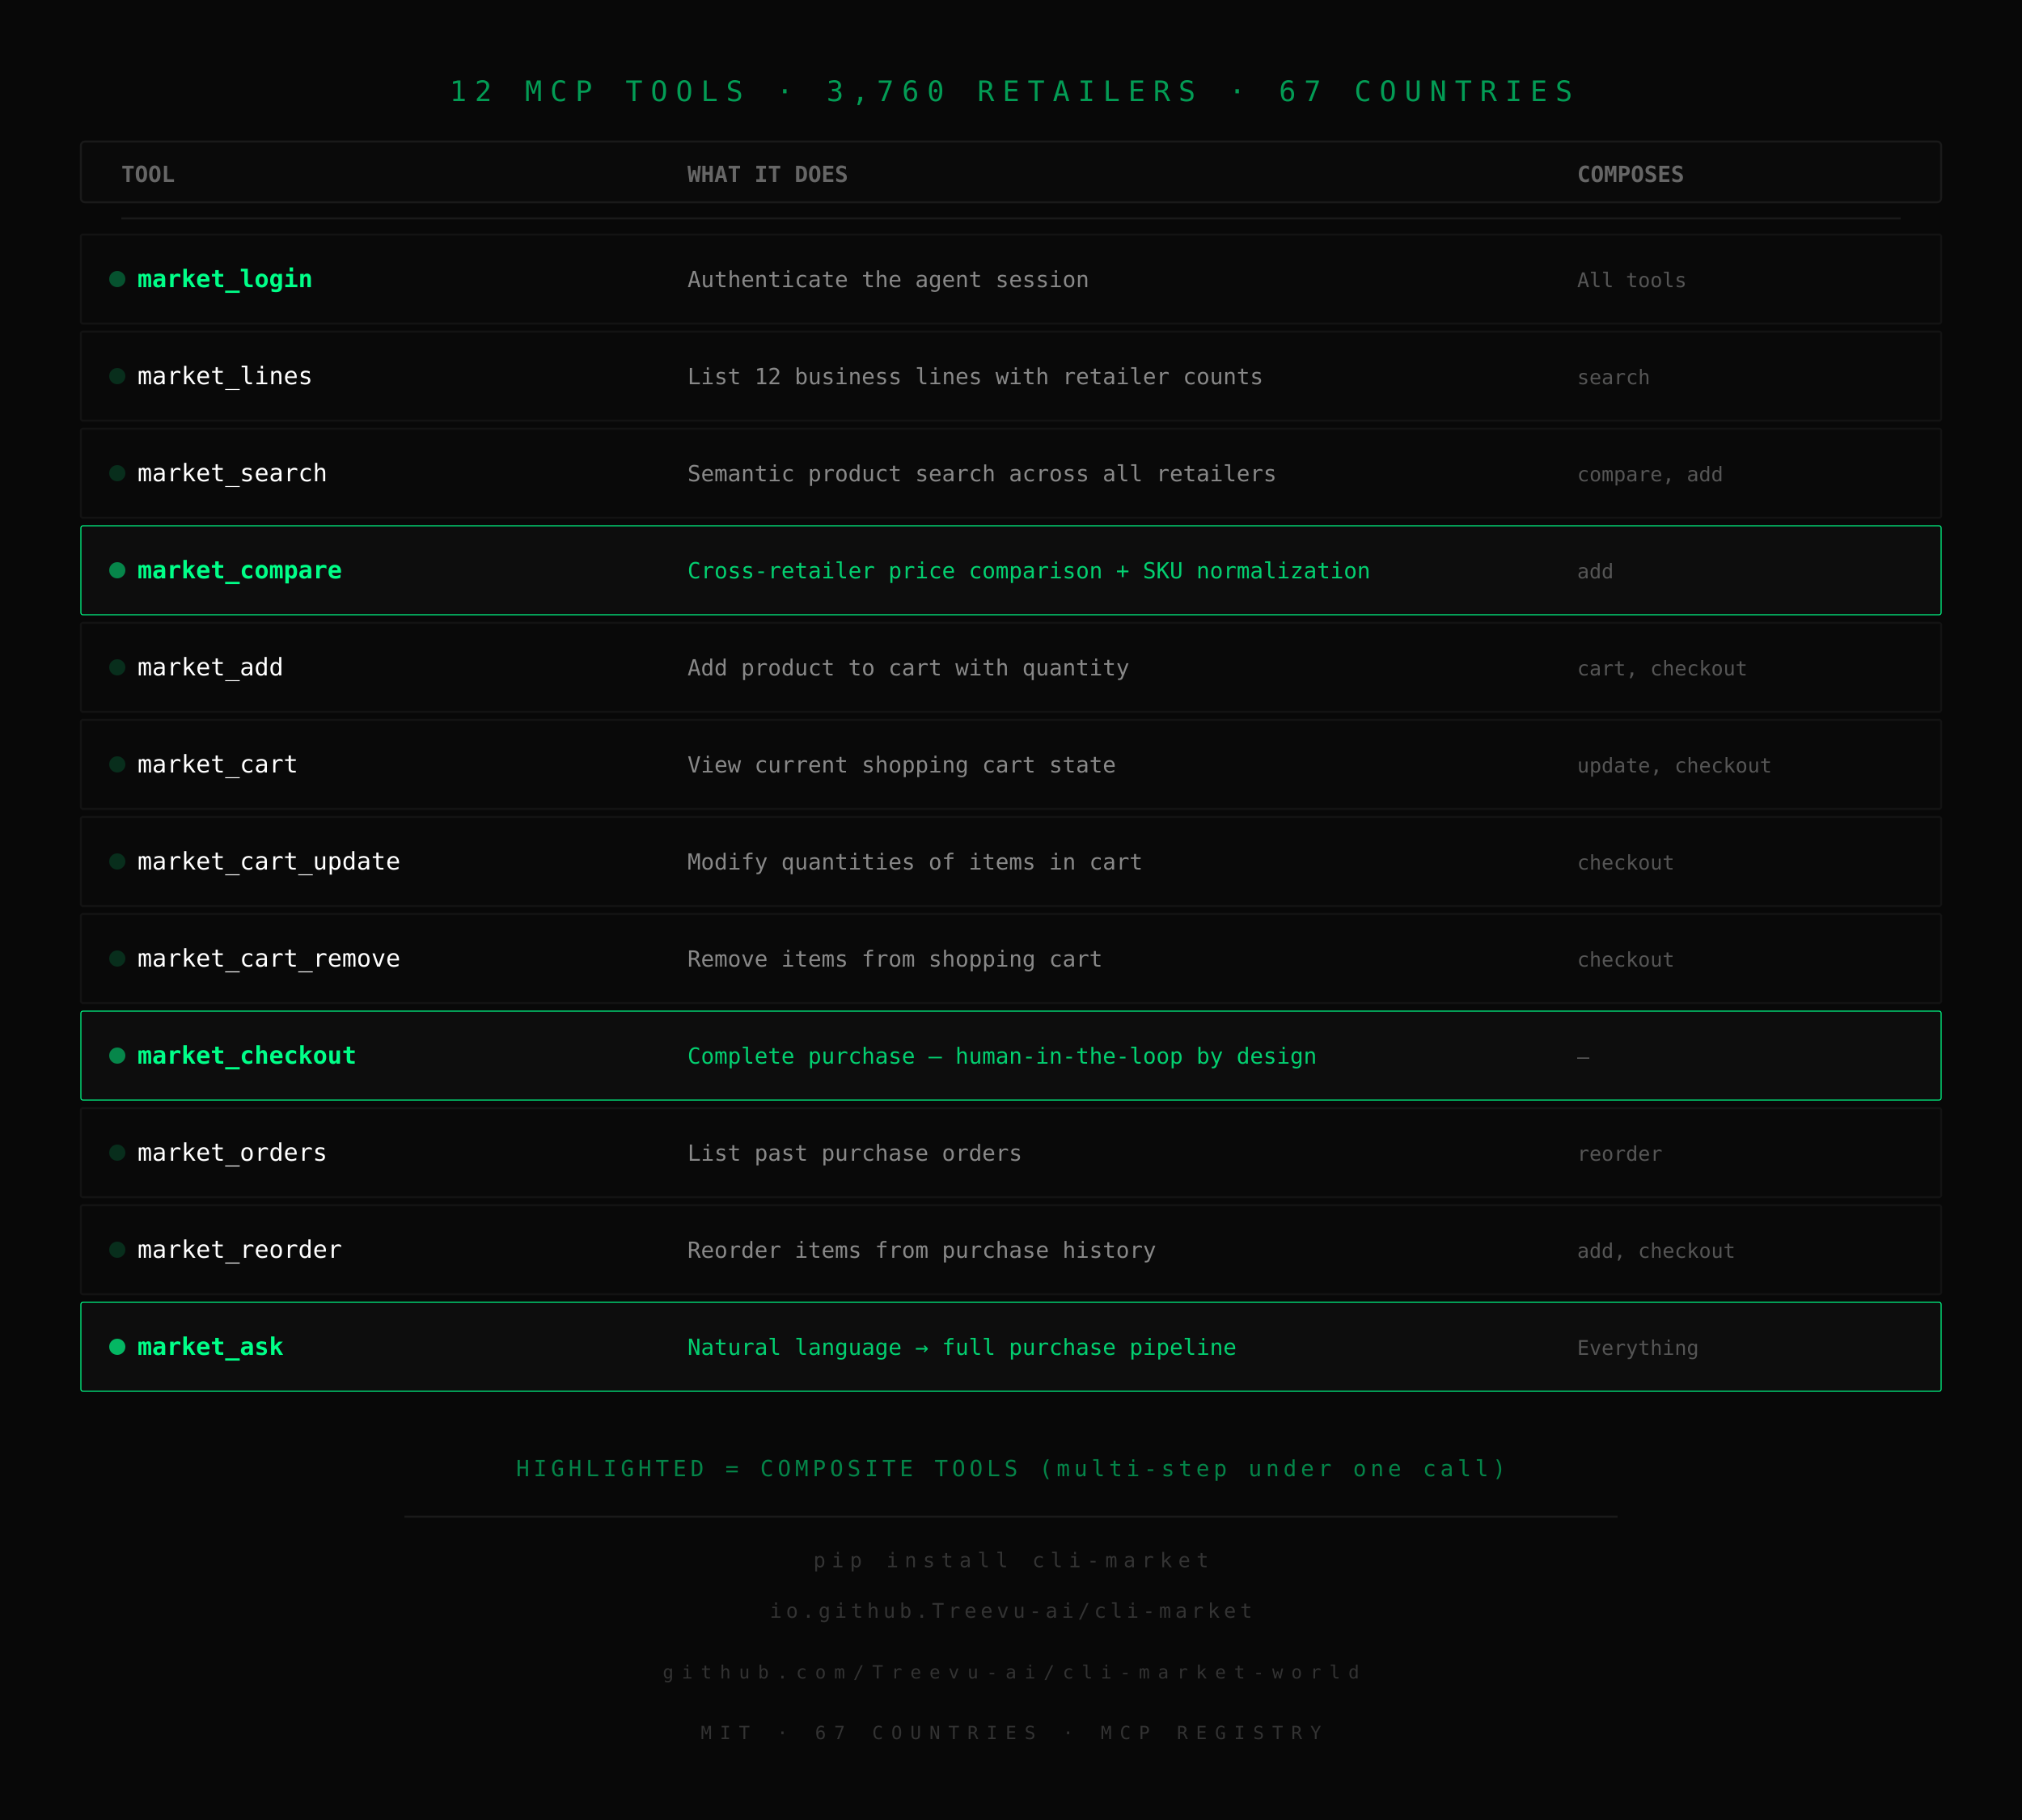
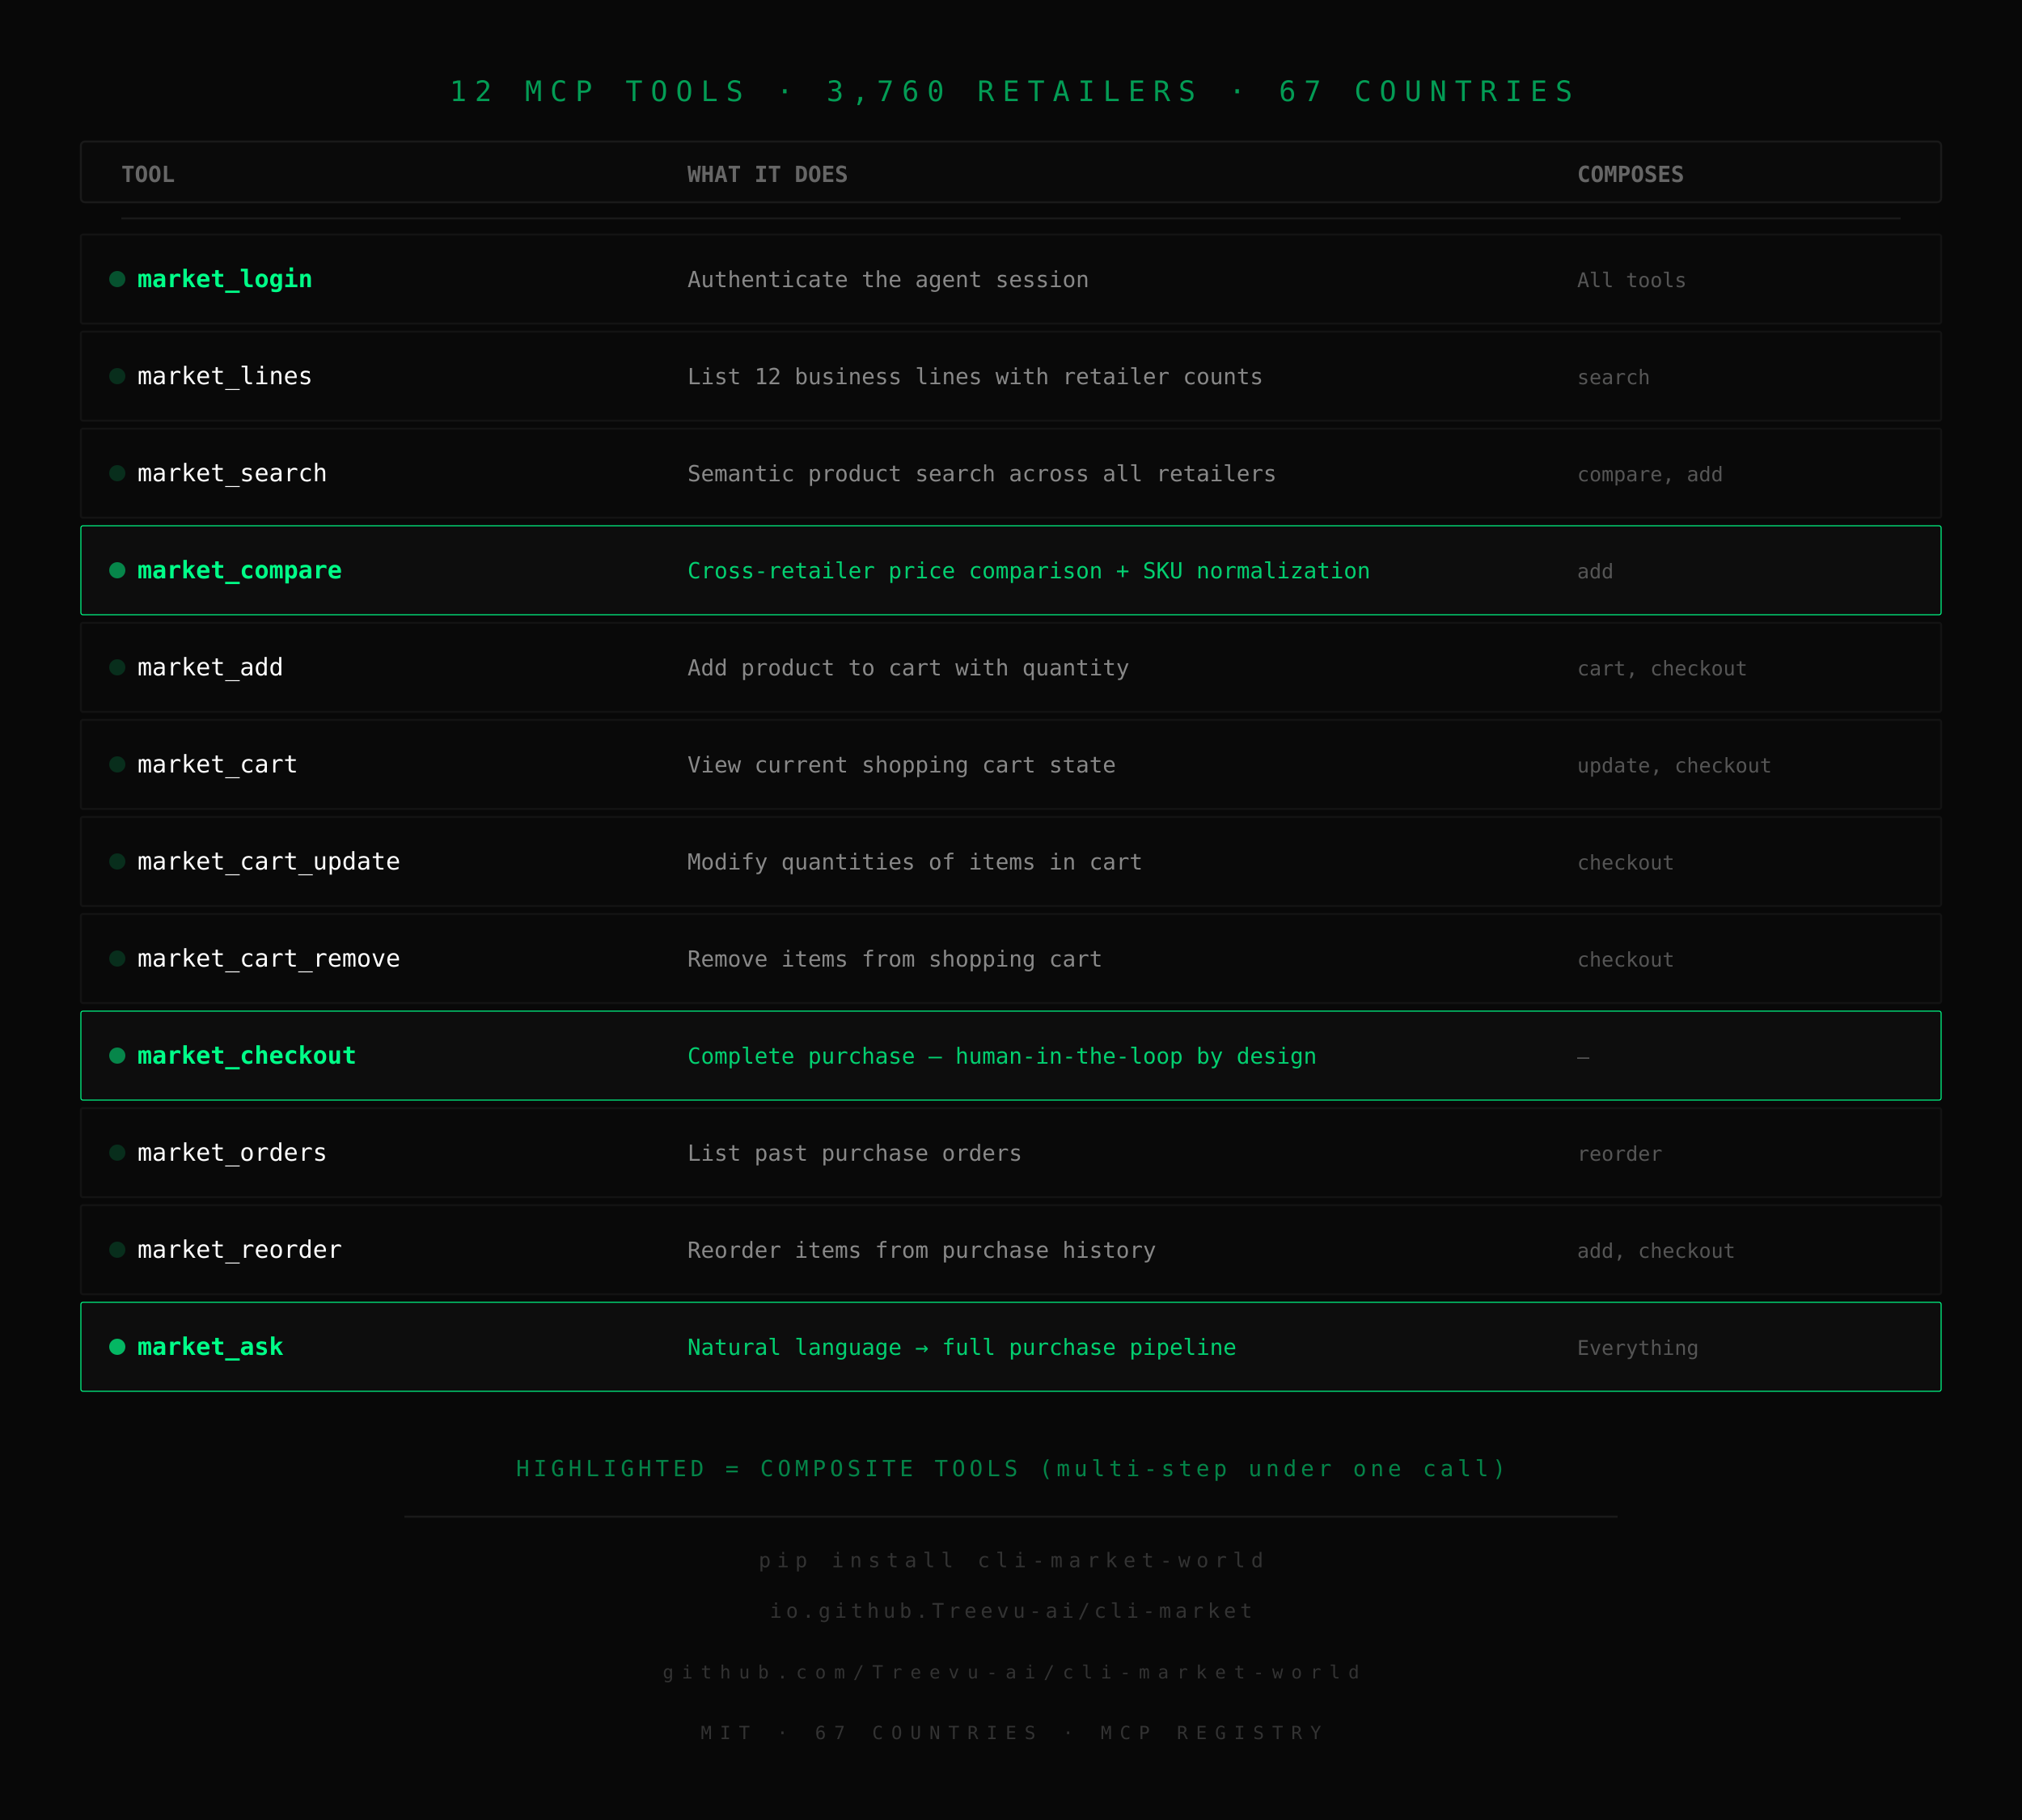
<svg xmlns="http://www.w3.org/2000/svg" viewBox="0 0 1000 900">
  <rect width="1000" height="900" fill="#080808" />
  <text x="500" y="50" text-anchor="middle" font-family="monospace" font-size="14" fill="#00FF88" letter-spacing="4" opacity="0.6">12 MCP TOOLS · 3,760 RETAILERS · 67 COUNTRIES</text>
  <rect x="40" y="70" width="920" height="30" rx="2" fill="#0A0A0A" stroke="#1A1A1A" />
  <text x="60" y="90" font-family="monospace" font-size="11" fill="#666" font-weight="bold">TOOL</text>
  <text x="340" y="90" font-family="monospace" font-size="11" fill="#666" font-weight="bold">WHAT IT DOES</text>
  <text x="780" y="90" font-family="monospace" font-size="11" fill="#666" font-weight="bold">COMPOSES</text>
  <line x1="60" y1="108" x2="940" y2="108" stroke="#1A1A1A" />
  <rect x="40" y="116" width="920" height="44" rx="1" fill="#0A0A0A" stroke="#1A1A1A" opacity="0.6" />
  <circle cx="58" cy="138" r="4" fill="#00FF88" opacity="0.3" />
  <text x="68" y="142" font-family="monospace" font-size="12" fill="#00FF88" font-weight="bold">market_login</text>
  <text x="340" y="142" font-family="monospace" font-size="11" fill="#888">Authenticate the agent session</text>
  <text x="780" y="142" font-family="monospace" font-size="10" fill="#555">All tools</text>
  <rect x="40" y="164" width="920" height="44" rx="1" fill="#0A0A0A" stroke="#1A1A1A" opacity="0.6" />
  <circle cx="58" cy="186" r="4" fill="#00FF88" opacity="0.15" />
  <text x="68" y="190" font-family="monospace" font-size="12" fill="white">market_lines</text>
  <text x="340" y="190" font-family="monospace" font-size="11" fill="#888">List 12 business lines with retailer counts</text>
  <text x="780" y="190" font-family="monospace" font-size="10" fill="#555">search</text>
  <rect x="40" y="212" width="920" height="44" rx="1" fill="#0A0A0A" stroke="#1A1A1A" opacity="0.6" />
  <circle cx="58" cy="234" r="4" fill="#00FF88" opacity="0.15" />
  <text x="68" y="238" font-family="monospace" font-size="12" fill="white">market_search</text>
  <text x="340" y="238" font-family="monospace" font-size="11" fill="#888">Semantic product search across all retailers</text>
  <text x="780" y="238" font-family="monospace" font-size="10" fill="#555">compare, add</text>
  <rect x="40" y="260" width="920" height="44" rx="1" fill="#0D0D0D" stroke="#00FF88" stroke-width="0.5" />
  <circle cx="58" cy="282" r="4" fill="#00FF88" opacity="0.5" />
  <text x="68" y="286" font-family="monospace" font-size="12" fill="#00FF88" font-weight="bold">market_compare</text>
  <text x="340" y="286" font-family="monospace" font-size="11" fill="#00FF88" opacity="0.8">Cross-retailer price comparison + SKU normalization</text>
  <text x="780" y="286" font-family="monospace" font-size="10" fill="#555">add</text>
  <rect x="40" y="308" width="920" height="44" rx="1" fill="#0A0A0A" stroke="#1A1A1A" opacity="0.6" />
  <circle cx="58" cy="330" r="4" fill="#00FF88" opacity="0.15" />
  <text x="68" y="334" font-family="monospace" font-size="12" fill="white">market_add</text>
  <text x="340" y="334" font-family="monospace" font-size="11" fill="#888">Add product to cart with quantity</text>
  <text x="780" y="334" font-family="monospace" font-size="10" fill="#555">cart, checkout</text>
  <rect x="40" y="356" width="920" height="44" rx="1" fill="#0A0A0A" stroke="#1A1A1A" opacity="0.6" />
  <circle cx="58" cy="378" r="4" fill="#00FF88" opacity="0.15" />
  <text x="68" y="382" font-family="monospace" font-size="12" fill="white">market_cart</text>
  <text x="340" y="382" font-family="monospace" font-size="11" fill="#888">View current shopping cart state</text>
  <text x="780" y="382" font-family="monospace" font-size="10" fill="#555">update, checkout</text>
  <rect x="40" y="404" width="920" height="44" rx="1" fill="#0A0A0A" stroke="#1A1A1A" opacity="0.6" />
  <circle cx="58" cy="426" r="4" fill="#00FF88" opacity="0.15" />
  <text x="68" y="430" font-family="monospace" font-size="12" fill="white">market_cart_update</text>
  <text x="340" y="430" font-family="monospace" font-size="11" fill="#888">Modify quantities of items in cart</text>
  <text x="780" y="430" font-family="monospace" font-size="10" fill="#555">checkout</text>
  <rect x="40" y="452" width="920" height="44" rx="1" fill="#0A0A0A" stroke="#1A1A1A" opacity="0.6" />
  <circle cx="58" cy="474" r="4" fill="#00FF88" opacity="0.15" />
  <text x="68" y="478" font-family="monospace" font-size="12" fill="white">market_cart_remove</text>
  <text x="340" y="478" font-family="monospace" font-size="11" fill="#888">Remove items from shopping cart</text>
  <text x="780" y="478" font-family="monospace" font-size="10" fill="#555">checkout</text>
  <rect x="40" y="500" width="920" height="44" rx="1" fill="#0D0D0D" stroke="#00FF88" stroke-width="0.5" />
  <circle cx="58" cy="522" r="4" fill="#00FF88" opacity="0.5" />
  <text x="68" y="526" font-family="monospace" font-size="12" fill="#00FF88" font-weight="bold">market_checkout</text>
  <text x="340" y="526" font-family="monospace" font-size="11" fill="#00FF88" opacity="0.8">Complete purchase — human-in-the-loop by design</text>
  <text x="780" y="526" font-family="monospace" font-size="10" fill="#555">—</text>
  <rect x="40" y="548" width="920" height="44" rx="1" fill="#0A0A0A" stroke="#1A1A1A" opacity="0.6" />
  <circle cx="58" cy="570" r="4" fill="#00FF88" opacity="0.15" />
  <text x="68" y="574" font-family="monospace" font-size="12" fill="white">market_orders</text>
  <text x="340" y="574" font-family="monospace" font-size="11" fill="#888">List past purchase orders</text>
  <text x="780" y="574" font-family="monospace" font-size="10" fill="#555">reorder</text>
  <rect x="40" y="596" width="920" height="44" rx="1" fill="#0A0A0A" stroke="#1A1A1A" opacity="0.6" />
  <circle cx="58" cy="618" r="4" fill="#00FF88" opacity="0.15" />
  <text x="68" y="622" font-family="monospace" font-size="12" fill="white">market_reorder</text>
  <text x="340" y="622" font-family="monospace" font-size="11" fill="#888">Reorder items from purchase history</text>
  <text x="780" y="622" font-family="monospace" font-size="10" fill="#555">add, checkout</text>
  <rect x="40" y="644" width="920" height="44" rx="1" fill="#0D0D0D" stroke="#00FF88" stroke-width="0.5" />
  <circle cx="58" cy="666" r="4" fill="#00FF88" opacity="0.7" />
  <text x="68" y="670" font-family="monospace" font-size="12" fill="#00FF88" font-weight="bold">market_ask</text>
  <text x="340" y="670" font-family="monospace" font-size="11" fill="#00FF88" opacity="0.8">Natural language → full purchase pipeline</text>
  <text x="780" y="670" font-family="monospace" font-size="10" fill="#555">Everything</text>
  <text x="500" y="730" text-anchor="middle" font-family="monospace" font-size="11" fill="#00FF88" letter-spacing="2" opacity="0.5">HIGHLIGHTED = COMPOSITE TOOLS (multi-step under one call)</text>
  <line x1="200" y1="750" x2="800" y2="750" stroke="#1A1A1A" />
-   <text x="500" y="775" text-anchor="middle" font-family="monospace" font-size="10" fill="#333" letter-spacing="3">pip install cli-market</text>
+   <text x="500" y="775" text-anchor="middle" font-family="monospace" font-size="10" fill="#333" letter-spacing="3">pip install cli-market-world</text>
  <text x="500" y="800" text-anchor="middle" font-family="monospace" font-size="10" fill="#333" letter-spacing="2">io.github.Treevu-ai/cli-market</text>
  <text x="500" y="830" text-anchor="middle" font-family="monospace" font-size="9" fill="#333" letter-spacing="4">github.com/Treevu-ai/cli-market-world</text>
  <text x="500" y="860" text-anchor="middle" font-family="monospace" font-size="9" fill="#333" letter-spacing="4">MIT · 67 COUNTRIES · MCP REGISTRY</text>
</svg>
